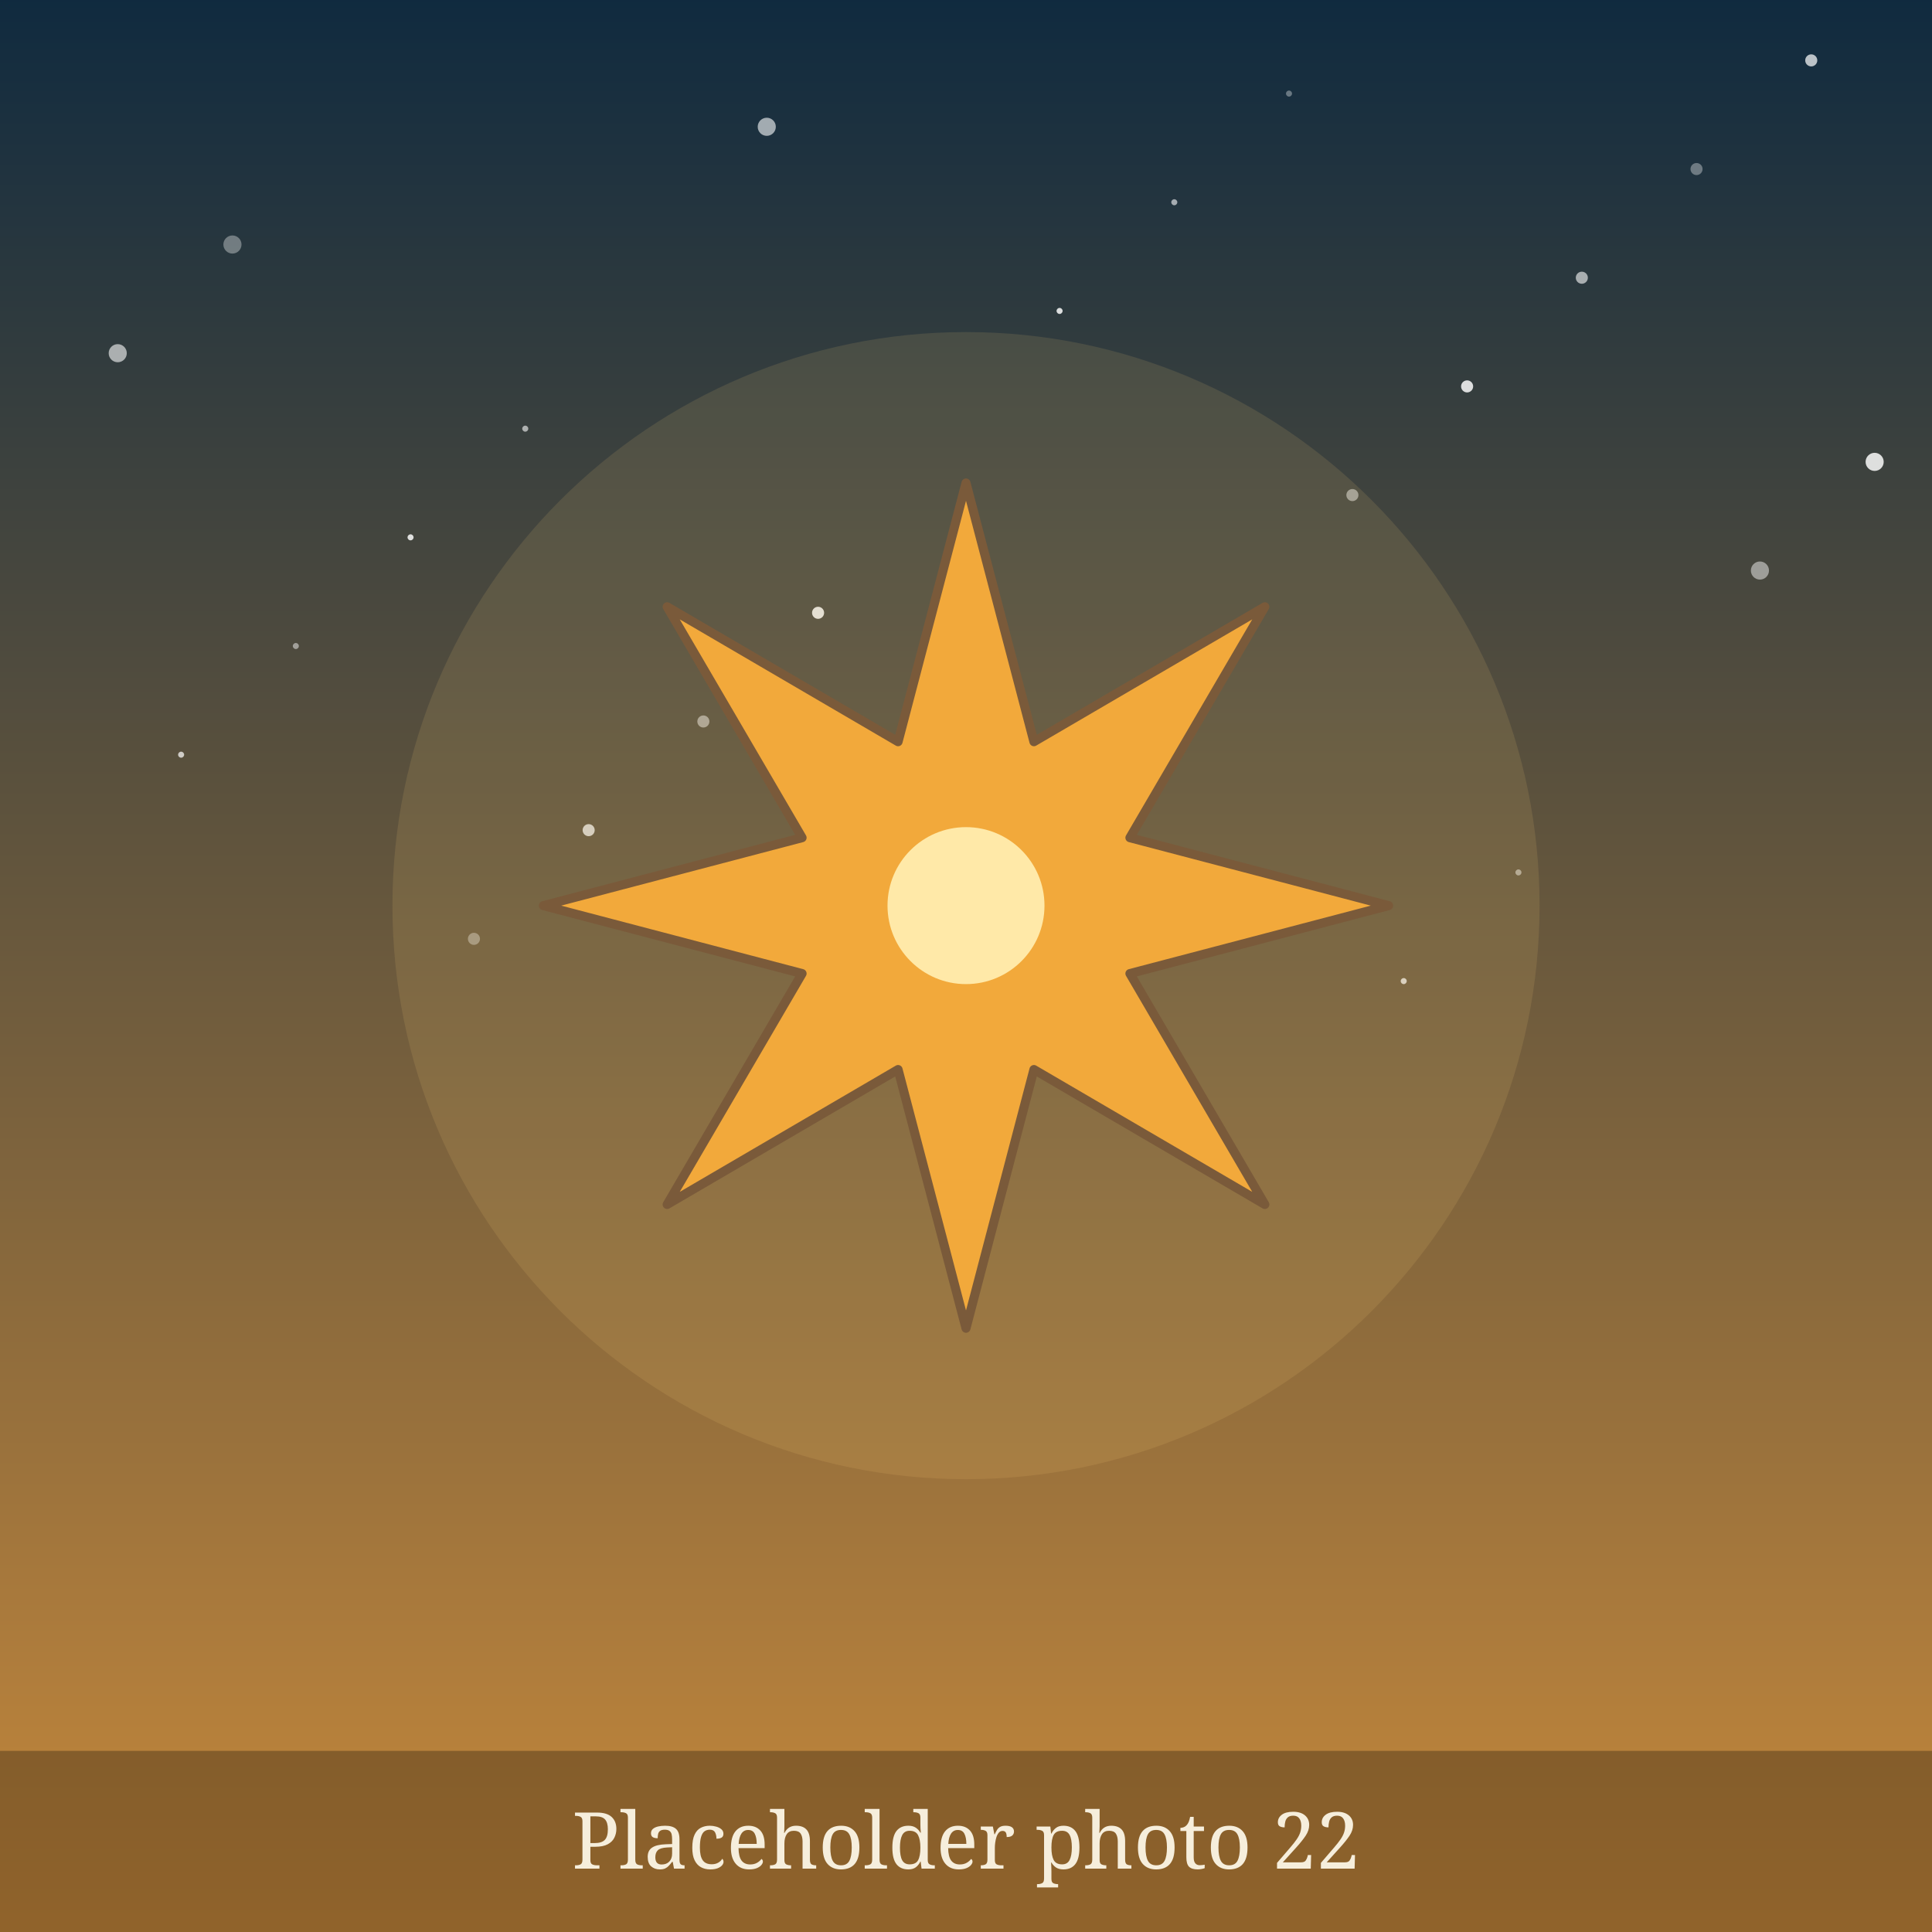
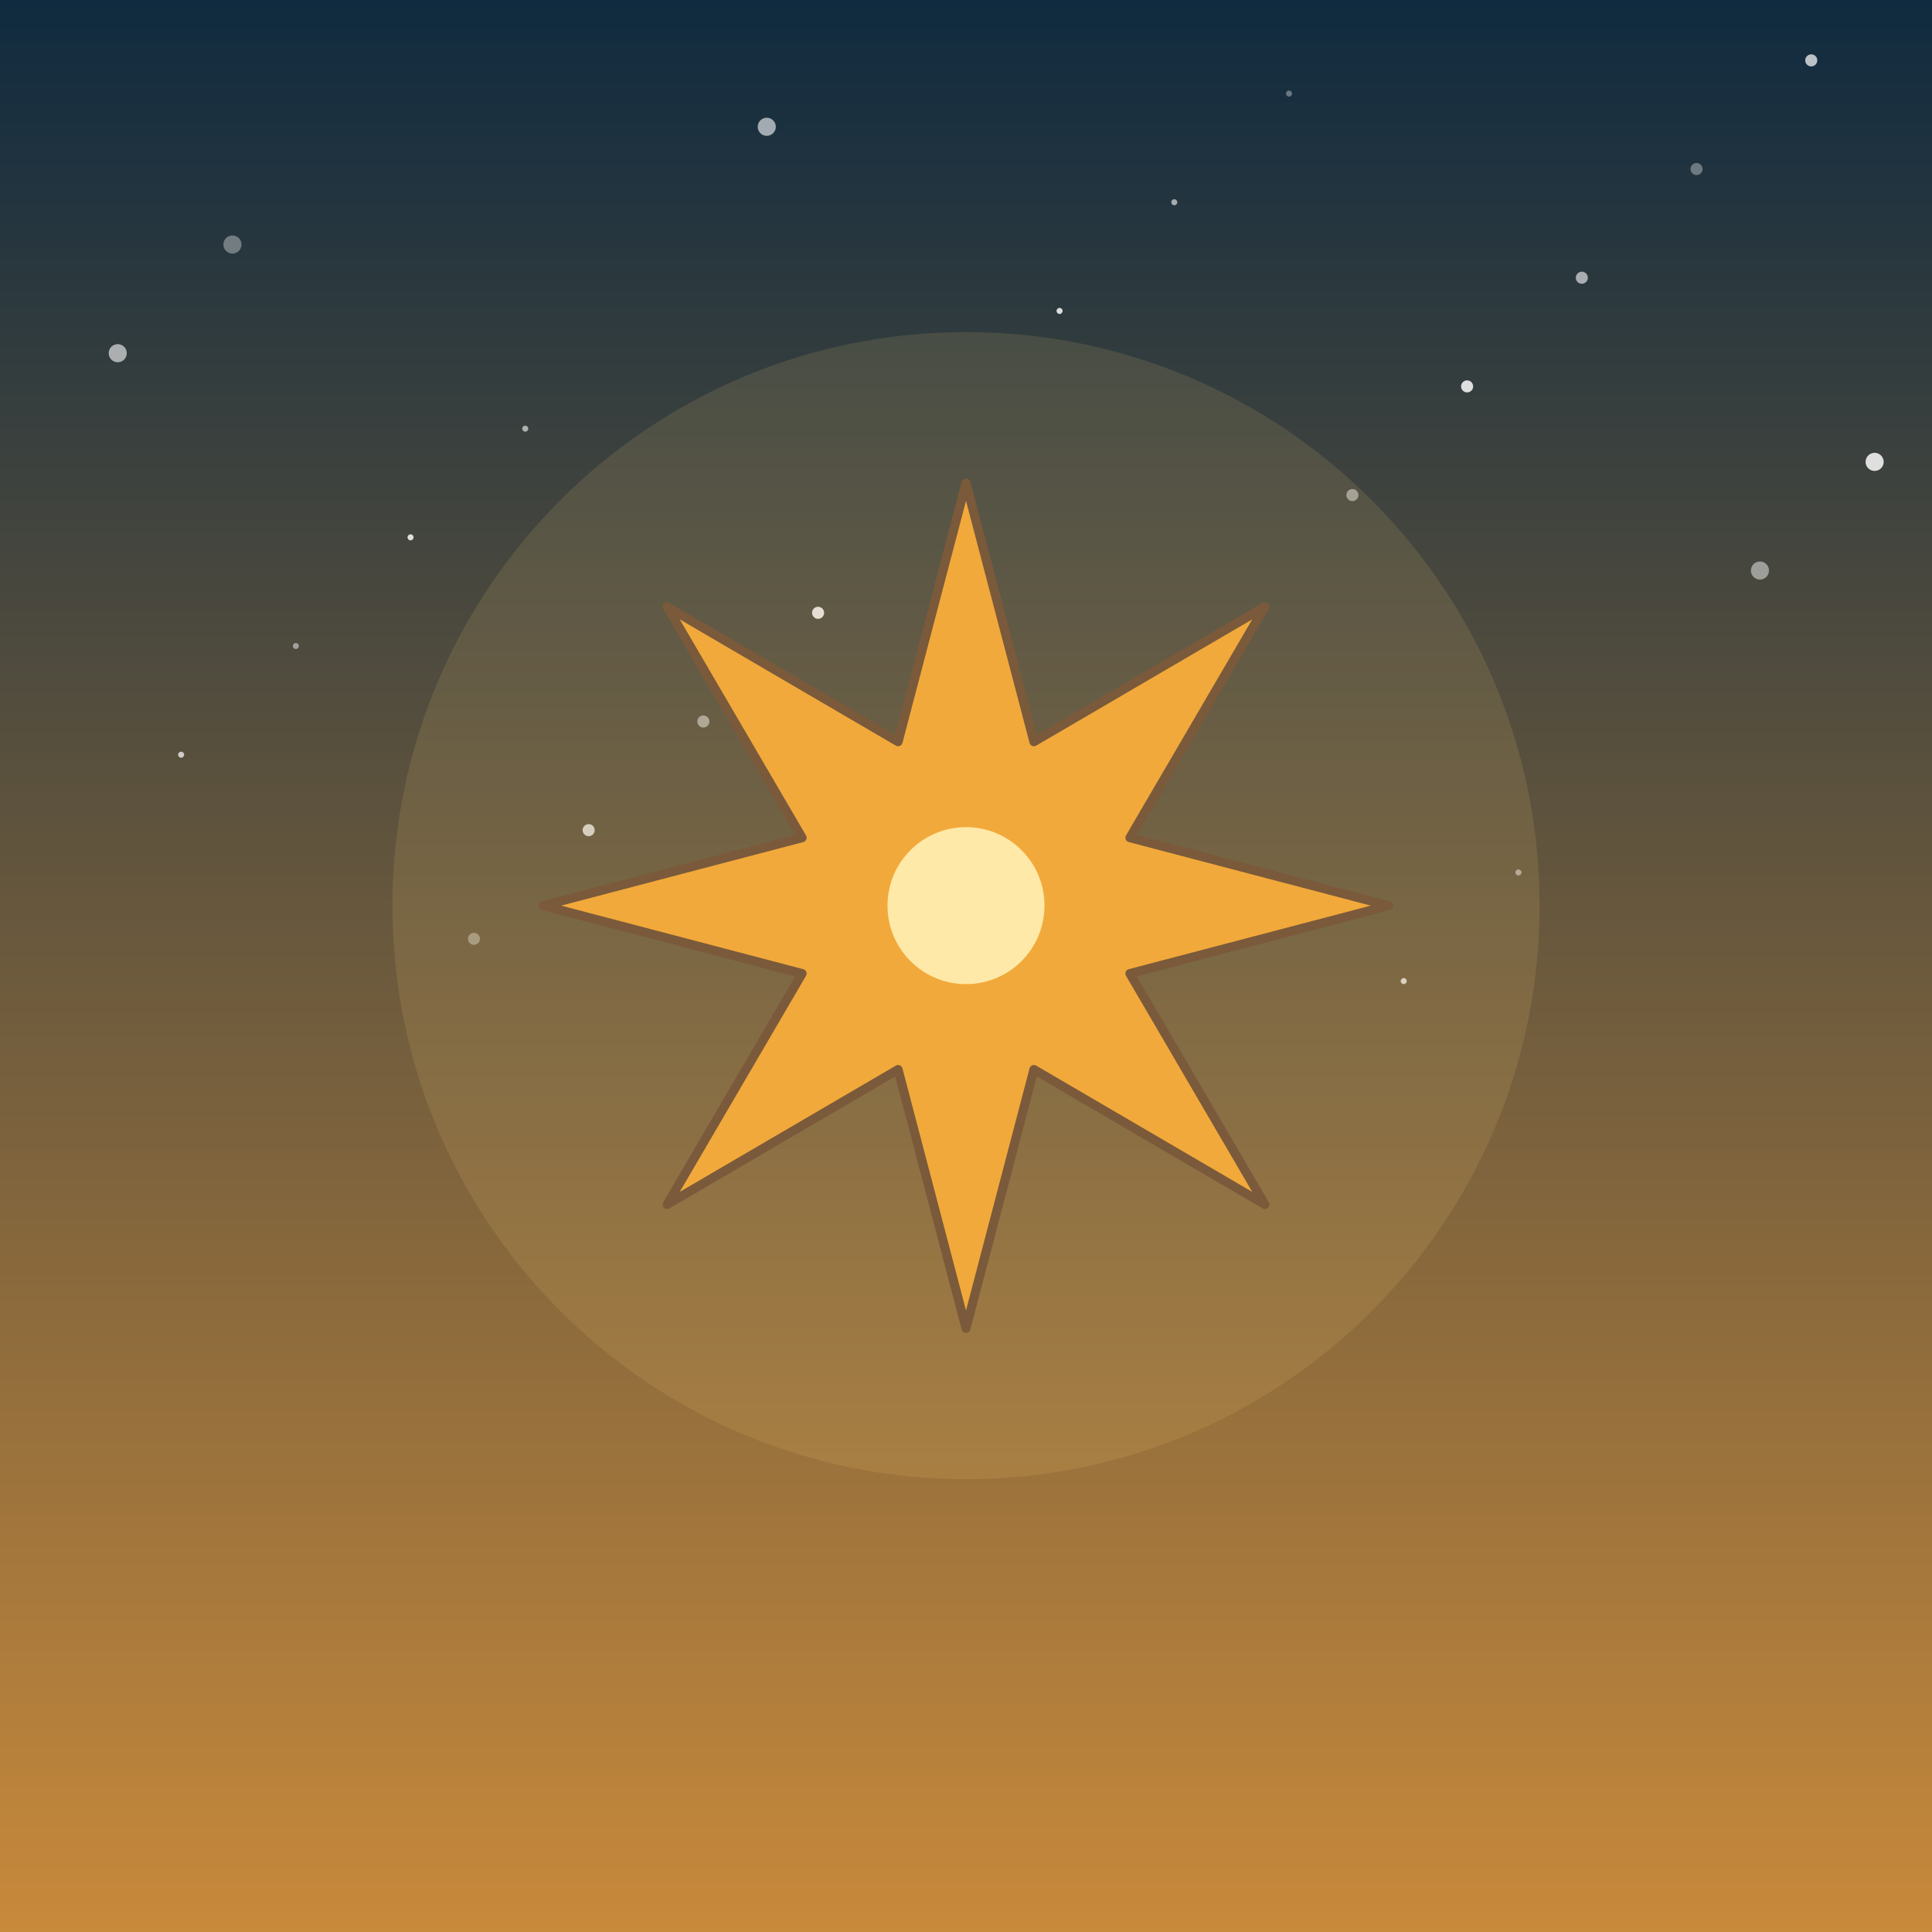
<svg xmlns="http://www.w3.org/2000/svg" viewBox="0 0 640 640" width="640" height="640">
  <defs>
    <linearGradient id="g" x1="0" y1="0" x2="0" y2="1">
      <stop offset="0" stop-color="#0f2a3f" />
      <stop offset="1" stop-color="#c98a3b" />
    </linearGradient>
  </defs>
  <rect width="640" height="640" fill="url(#g)" />
  <circle cx="503" cy="289" r="1" fill="#fff" opacity="0.47" />
  <circle cx="600" cy="20" r="2" fill="#fff" opacity="0.71" />
  <circle cx="77" cy="81" r="3" fill="#fff" opacity="0.35" />
  <circle cx="174" cy="142" r="1" fill="#fff" opacity="0.59" />
  <circle cx="271" cy="203" r="2" fill="#fff" opacity="0.83" />
  <circle cx="368" cy="264" r="3" fill="#fff" opacity="0.47" />
  <circle cx="465" cy="325" r="1" fill="#fff" opacity="0.71" />
  <circle cx="562" cy="56" r="2" fill="#fff" opacity="0.35" />
  <circle cx="39" cy="117" r="3" fill="#fff" opacity="0.59" />
  <circle cx="136" cy="178" r="1" fill="#fff" opacity="0.83" />
  <circle cx="233" cy="239" r="2" fill="#fff" opacity="0.47" />
  <circle cx="330" cy="300" r="3" fill="#fff" opacity="0.71" />
  <circle cx="427" cy="31" r="1" fill="#fff" opacity="0.35" />
  <circle cx="524" cy="92" r="2" fill="#fff" opacity="0.59" />
  <circle cx="621" cy="153" r="3" fill="#fff" opacity="0.83" />
  <circle cx="98" cy="214" r="1" fill="#fff" opacity="0.47" />
  <circle cx="195" cy="275" r="2" fill="#fff" opacity="0.71" />
  <circle cx="292" cy="336" r="3" fill="#fff" opacity="0.35" />
  <circle cx="389" cy="67" r="1" fill="#fff" opacity="0.59" />
  <circle cx="486" cy="128" r="2" fill="#fff" opacity="0.83" />
  <circle cx="583" cy="189" r="3" fill="#fff" opacity="0.47" />
  <circle cx="60" cy="250" r="1" fill="#fff" opacity="0.71" />
  <circle cx="157" cy="311" r="2" fill="#fff" opacity="0.35" />
  <circle cx="254" cy="42" r="3" fill="#fff" opacity="0.59" />
  <circle cx="351" cy="103" r="1" fill="#fff" opacity="0.83" />
  <circle cx="448" cy="164" r="2" fill="#fff" opacity="0.47" />
  <circle cx="320" cy="300" r="190" fill="#ffd27a" opacity=".12" />
  <polygon points="320.0,160.0 342.5,245.7 419.0,201.0 374.3,277.5 460.0,300.0 374.3,322.5 419.0,399.0 342.5,354.3 320.0,440.0 297.5,354.3 221.0,399.0 265.7,322.5 180.0,300.0 265.7,277.5 221.0,201.0 297.5,245.7" fill="#f2a93b" stroke="#7a5a3a" stroke-width="3" stroke-linejoin="round" />
  <circle cx="320" cy="300" r="26" fill="#ffe9a8" />
-   <rect x="0" y="580" width="640" height="60" fill="#000" opacity=".28" />
-   <text x="320" y="619" text-anchor="middle" font-family="Georgia, serif" font-size="26" fill="#f6eedc">Placeholder photo 22</text>
</svg>
